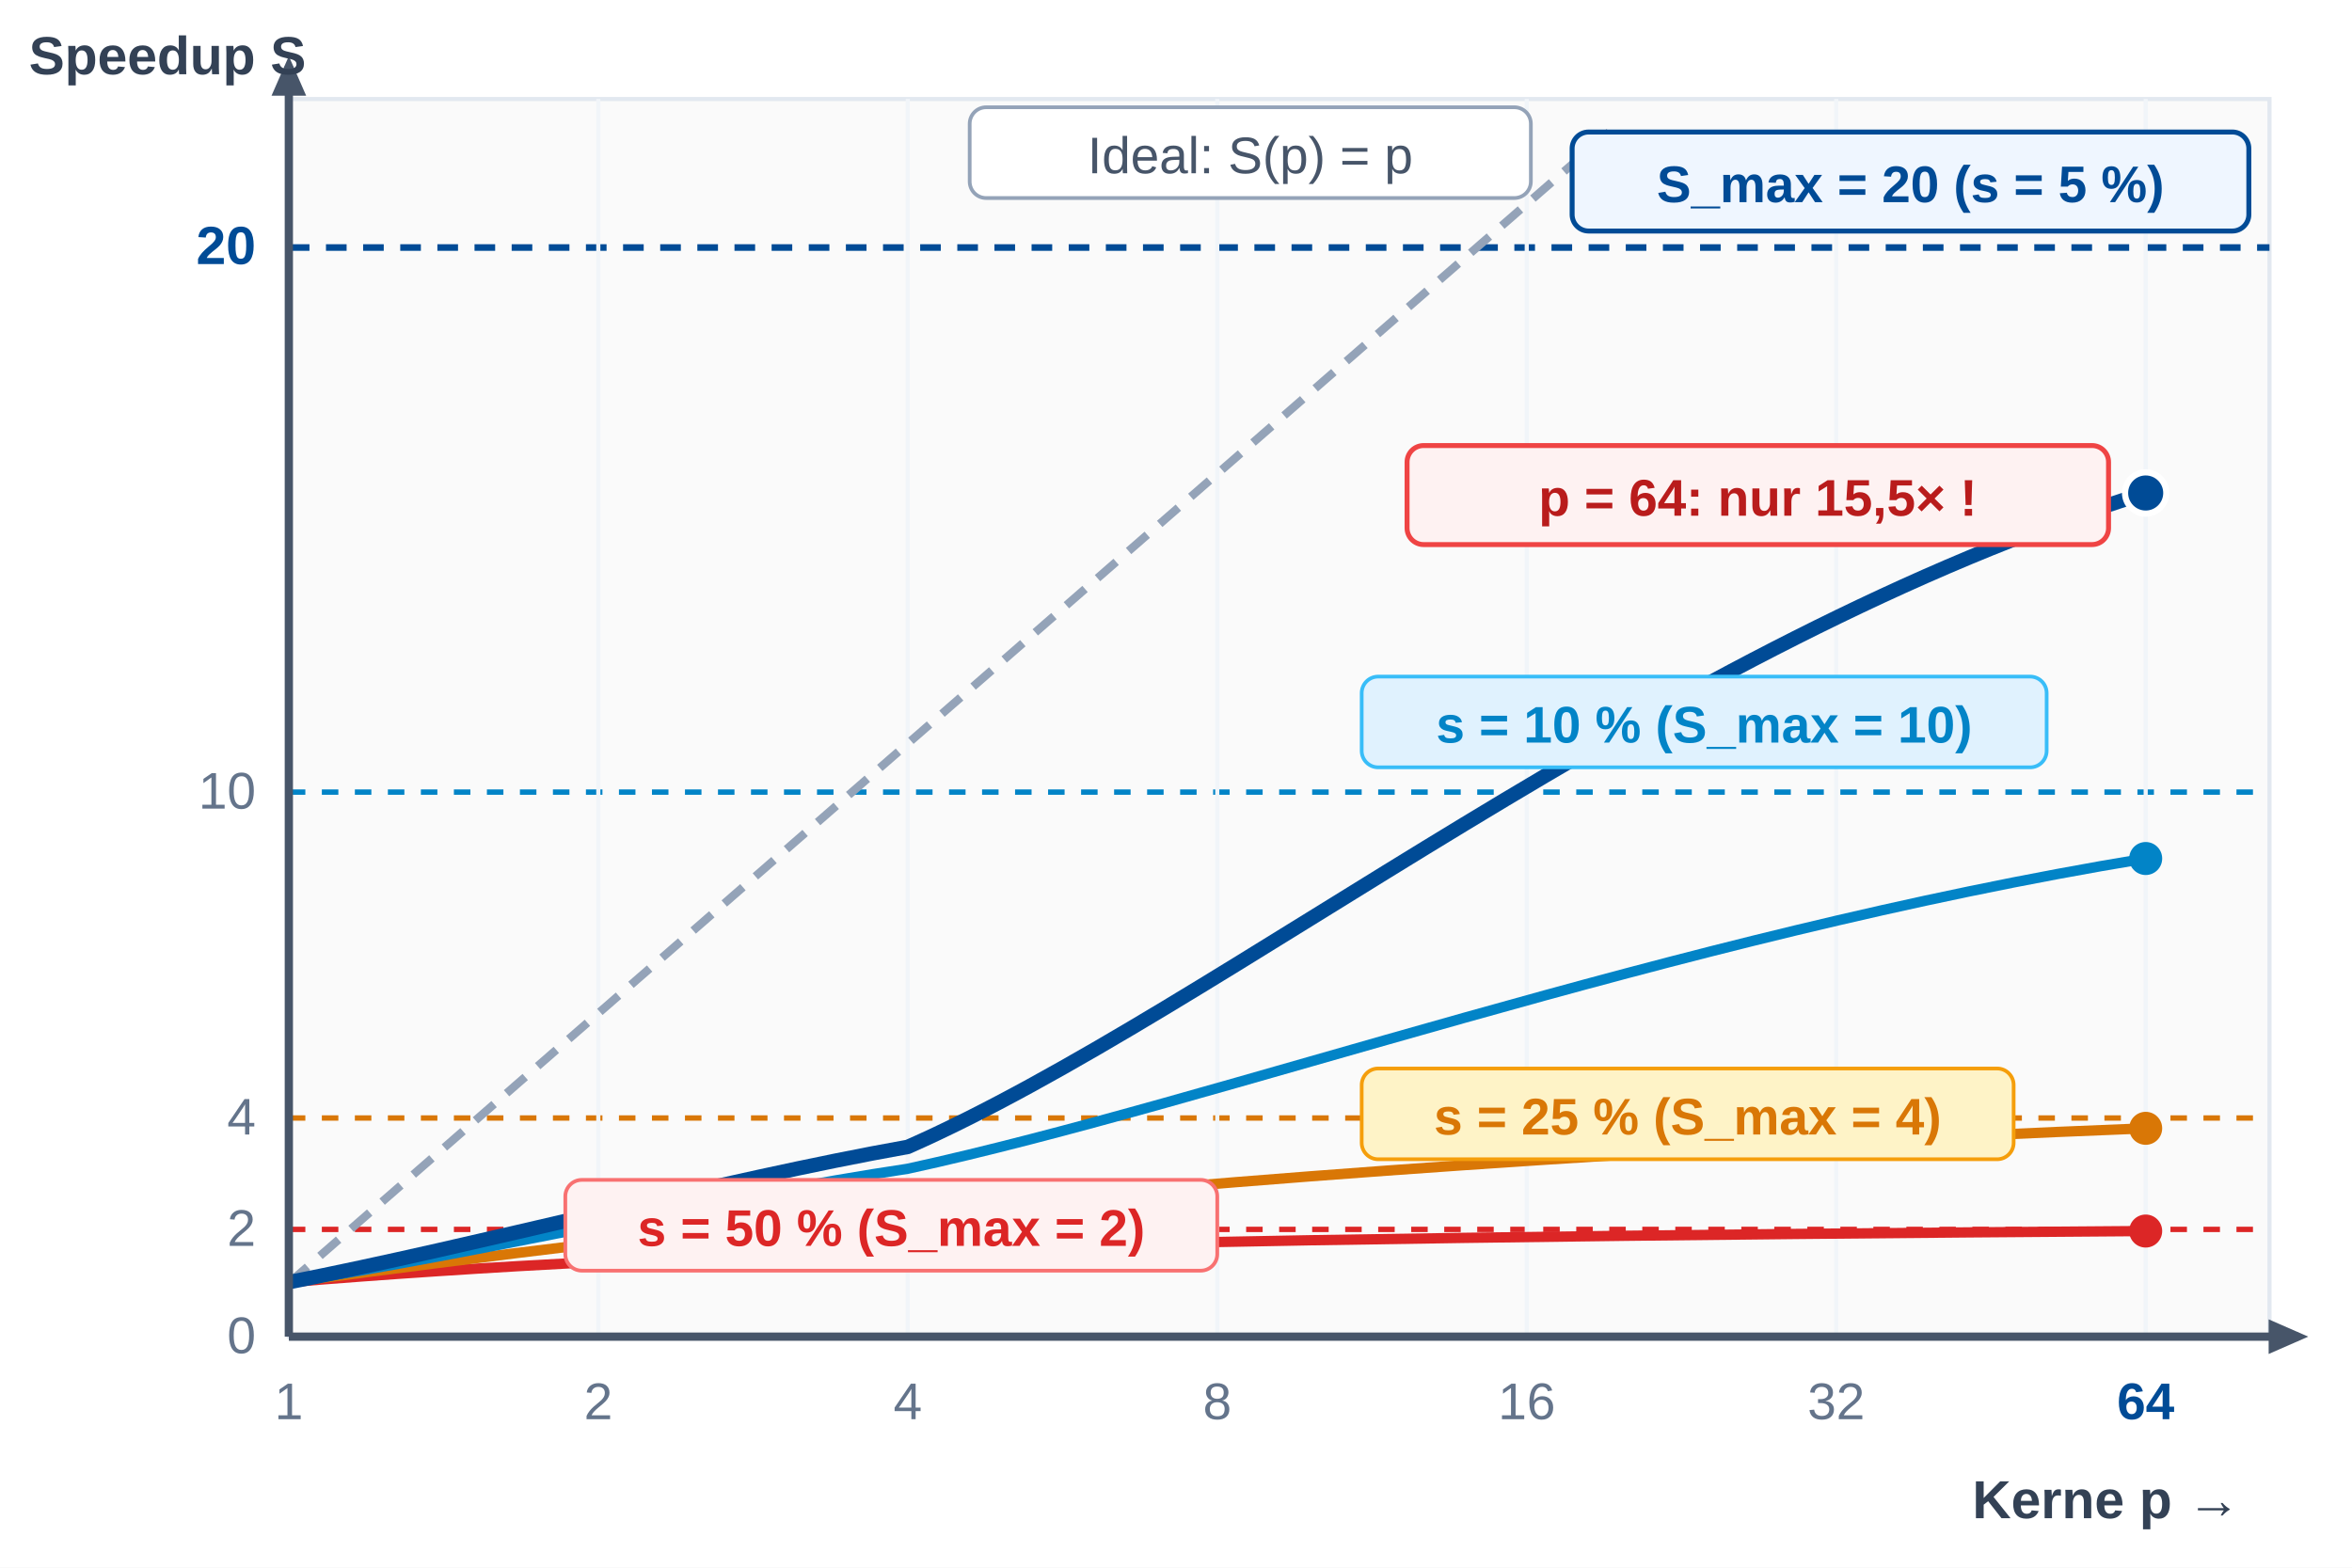
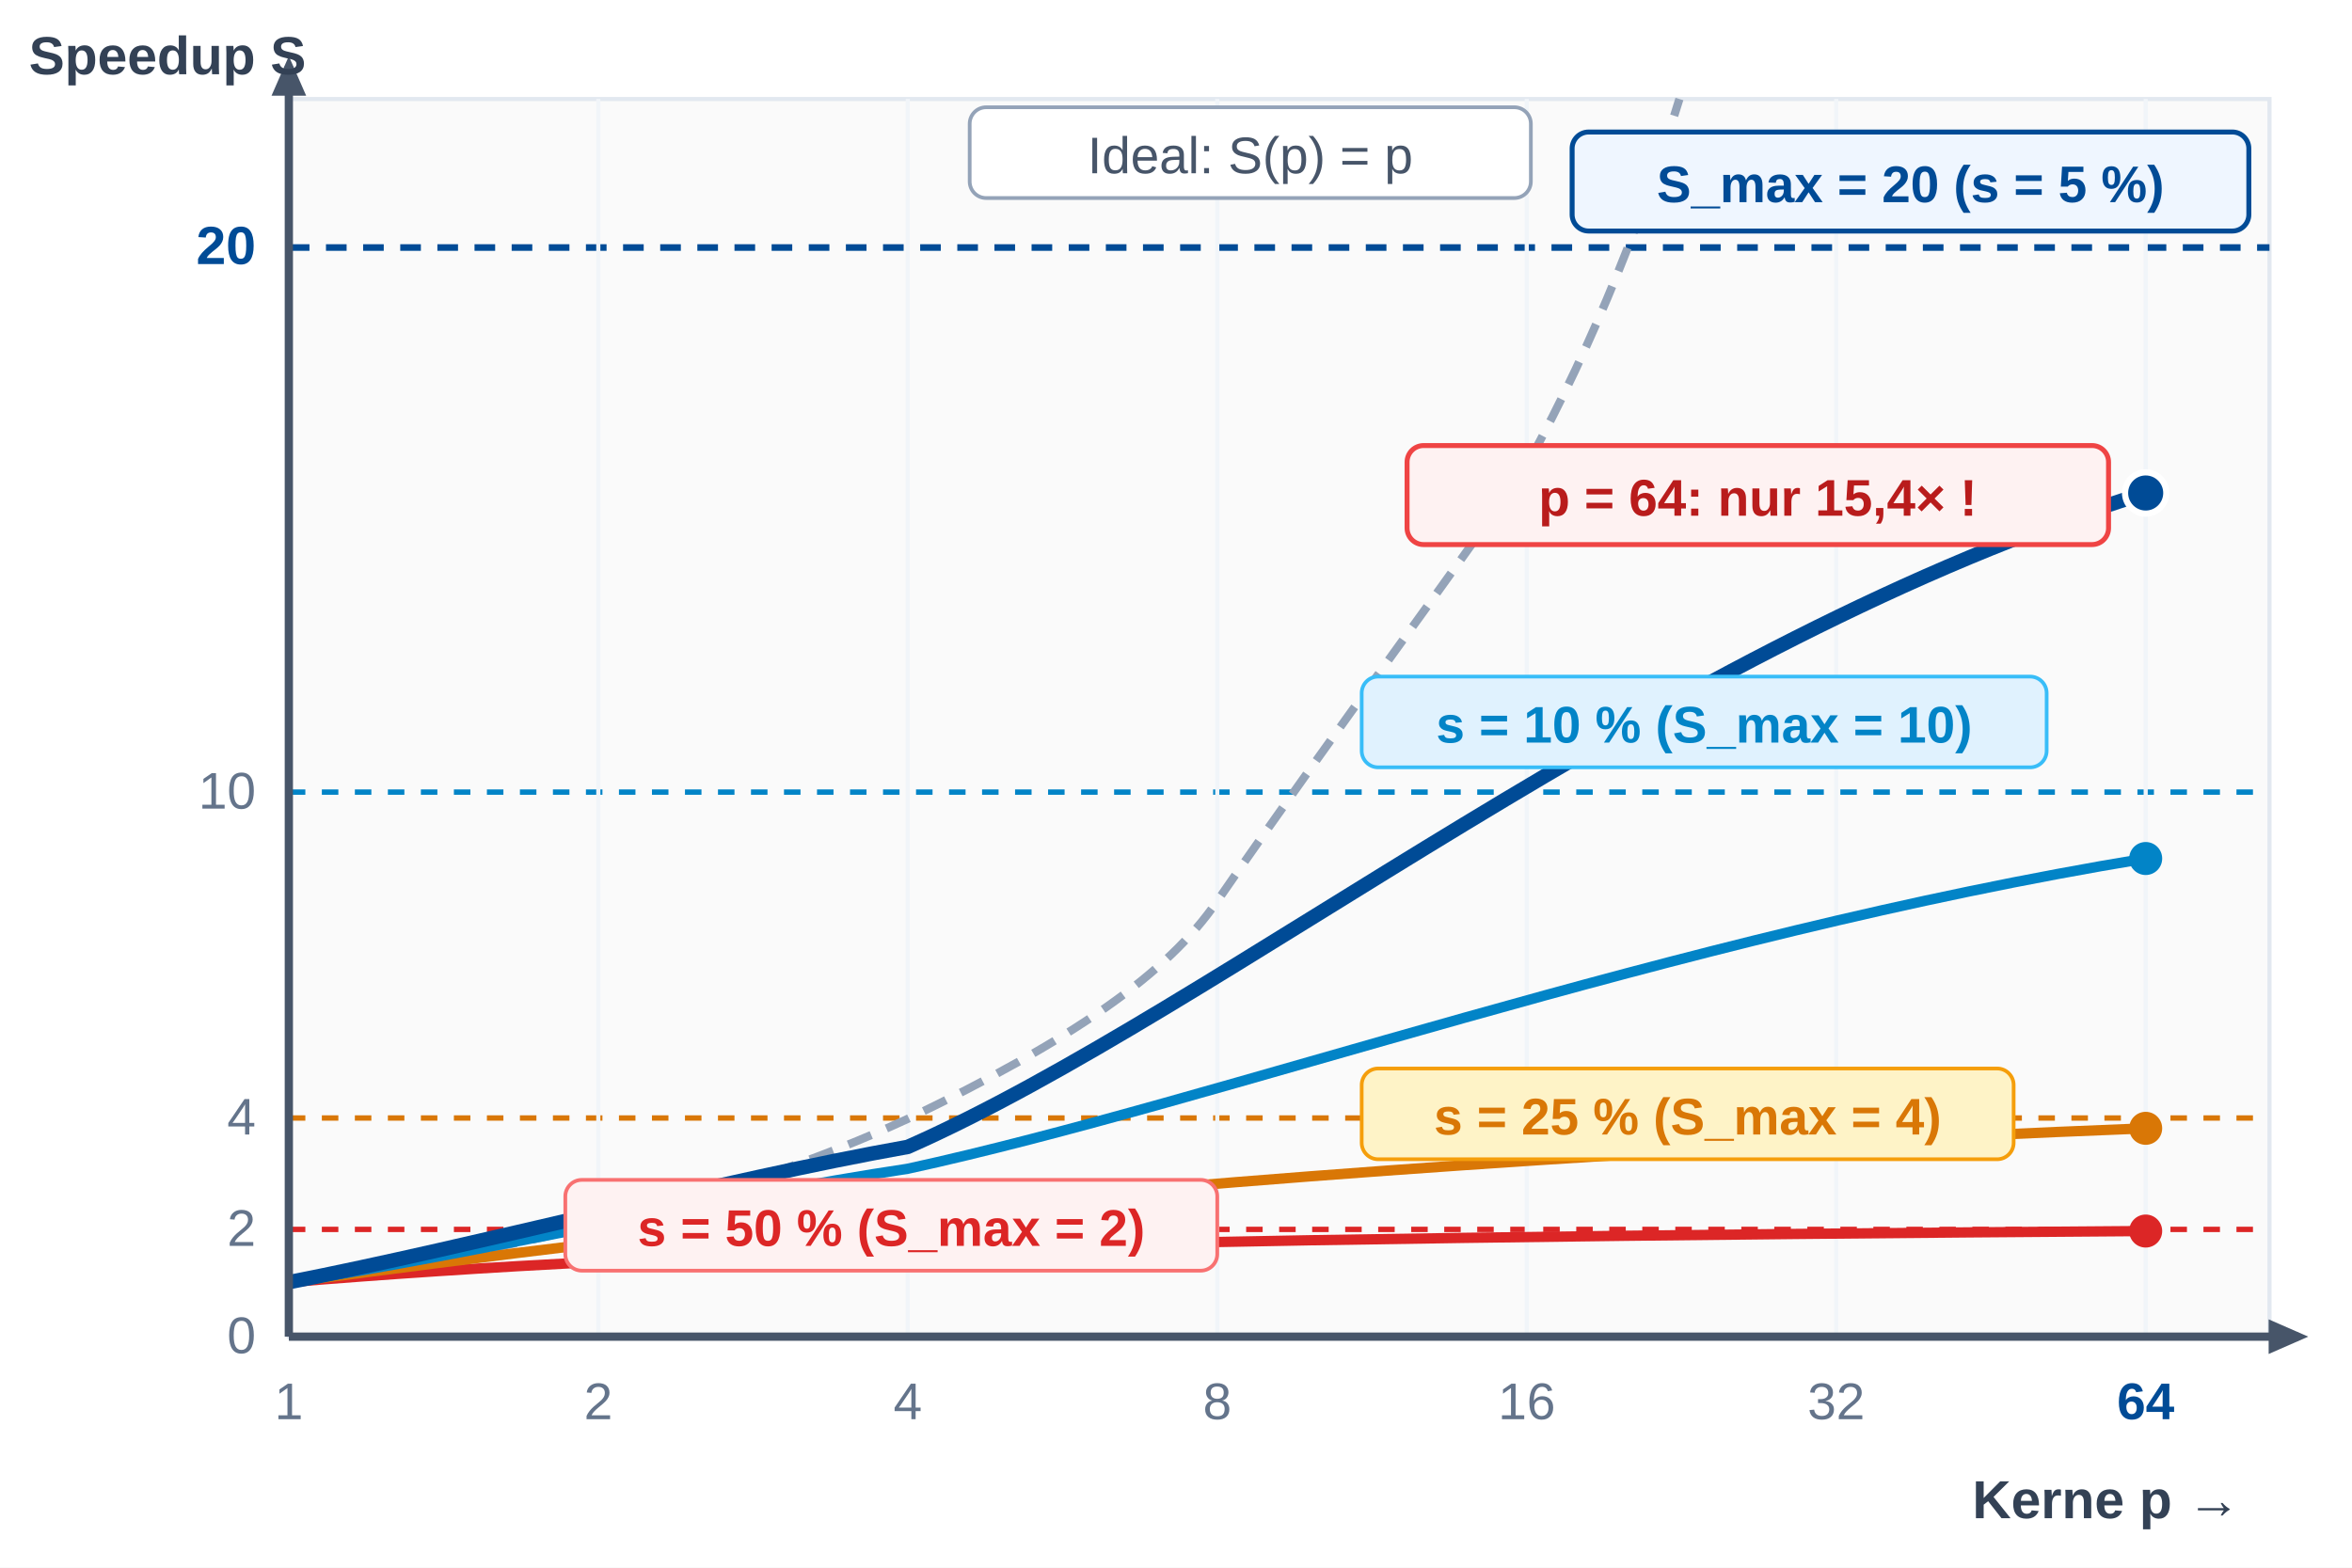
<svg xmlns="http://www.w3.org/2000/svg" viewBox="-45 0 570 380" width="570" height="380">
  <defs>
    <marker id="arrowAxis" viewBox="0 0 10 10" refX="6" refY="5" markerWidth="6" markerHeight="6" orient="auto-start-reverse">
      <path d="M 0 1.5 L 8 5 L 0 8.5 z" fill="#475569" />
    </marker>
    <style>
      text { font-family: 'Segoe UI', Arial, Helvetica, sans-serif; }
    </style>
  </defs>
  <rect x="-45" y="0" width="570" height="380" fill="#FFFFFF" />
  <rect x="25" y="24" width="480" height="300" fill="#FAFAFA" stroke="#E2E8F0" stroke-width="1" />
  <line x1="25" y1="298" x2="505" y2="298" stroke="#DC2626" stroke-width="1.3" stroke-dasharray="4,4" />
  <line x1="25" y1="271" x2="505" y2="271" stroke="#D97706" stroke-width="1.3" stroke-dasharray="4,4" />
  <line x1="25" y1="192" x2="505" y2="192" stroke="#0284C7" stroke-width="1.3" stroke-dasharray="4,4" />
  <line x1="25" y1="60" x2="505" y2="60" stroke="#004B96" stroke-width="1.6" stroke-dasharray="5,4" />
  <line x1="100" y1="24" x2="100" y2="324" stroke="#F1F5F9" stroke-width="1" />
  <line x1="175" y1="24" x2="175" y2="324" stroke="#F1F5F9" stroke-width="1" />
  <line x1="250" y1="24" x2="250" y2="324" stroke="#F1F5F9" stroke-width="1" />
  <line x1="325" y1="24" x2="325" y2="324" stroke="#F1F5F9" stroke-width="1" />
  <line x1="400" y1="24" x2="400" y2="324" stroke="#F1F5F9" stroke-width="1" />
  <line x1="475" y1="24" x2="475" y2="324" stroke="#F1F5F9" stroke-width="1" />
-   <line x1="25" y1="311" x2="345" y2="32" stroke="#94A3B8" stroke-width="2" stroke-dasharray="6,4" />
+   <path d="M 25 310.8 C 75 304, 130 292, 175 271.2 C 215 252, 238 236, 250 218.4 C 280 175, 308 138, 325 112.8 C 342 82, 354 50, 362 24" fill="none" stroke="#94A3B8" stroke-width="2" stroke-dasharray="6,4" />
  <path d="M 25 310.8 C 70 307, 130 304, 175 302.9 C 250 300.5, 360 299.2, 475 298.4" fill="none" stroke="#DC2626" stroke-width="2.5" />
  <path d="M 25 310.8 C 70 305, 130 297, 175 293.8 C 250 286, 360 278, 475 273.5" fill="none" stroke="#D97706" stroke-width="2.5" />
  <path d="M 25 310.8 C 70 304, 130 290, 175 283.3 C 250 267, 360 227, 475 208.1" fill="none" stroke="#0284C7" stroke-width="2.5" />
  <path d="M 25 310.8 C 70 302, 130 286, 175 278.0 C 250 245, 360 155, 475 119.5" fill="none" stroke="#004B96" stroke-width="3.5" />
  <circle cx="475" cy="298.4" r="4" fill="#DC2626" />
  <circle cx="475" cy="273.5" r="4" fill="#D97706" />
  <circle cx="475" cy="208.1" r="4" fill="#0284C7" />
  <circle cx="475" cy="119.5" r="5" fill="#004B96" stroke="#FFFFFF" stroke-width="1.5" />
  <line x1="25" y1="324" x2="512" y2="324" stroke="#475569" stroke-width="2" marker-end="url(#arrowAxis)" />
  <line x1="25" y1="324" x2="25" y2="16" stroke="#475569" stroke-width="2" marker-end="url(#arrowAxis)" />
  <text x="17" y="328" font-size="12.5" fill="#64748B" text-anchor="end">0</text>
  <text x="17" y="302" font-size="12.5" fill="#64748B" text-anchor="end">2</text>
  <text x="17" y="275" font-size="12.5" fill="#64748B" text-anchor="end">4</text>
  <text x="17" y="196" font-size="12.5" fill="#64748B" text-anchor="end">10</text>
  <text x="17" y="64" font-size="13" font-weight="bold" fill="#004B96" text-anchor="end">20</text>
  <text x="-38" y="18" font-size="13" font-weight="bold" fill="#334155">Speedup S</text>
  <text x="25" y="344" font-size="12.5" fill="#64748B" text-anchor="middle">1</text>
  <text x="100" y="344" font-size="12.5" fill="#64748B" text-anchor="middle">2</text>
  <text x="175" y="344" font-size="12.5" fill="#64748B" text-anchor="middle">4</text>
  <text x="250" y="344" font-size="12.5" fill="#64748B" text-anchor="middle">8</text>
  <text x="325" y="344" font-size="12.5" fill="#64748B" text-anchor="middle">16</text>
  <text x="400" y="344" font-size="12.5" fill="#64748B" text-anchor="middle">32</text>
  <text x="475" y="344" font-size="12.5" font-weight="bold" fill="#004B96" text-anchor="middle">64</text>
  <text x="498" y="368" font-size="13" font-weight="bold" fill="#334155" text-anchor="end">Kerne p →</text>
  <rect x="190" y="26" width="136" height="22" rx="4" fill="#FFFFFF" stroke="#94A3B8" stroke-width="0.9" />
  <text x="258" y="42" font-size="12.5" fill="#475569" text-anchor="middle">Ideal: S(p) = p</text>
  <rect x="336" y="32" width="164" height="24" rx="4" fill="#EFF6FF" stroke="#004B96" stroke-width="1.2" />
  <text x="418" y="49" font-size="12.5" font-weight="bold" fill="#004B96" text-anchor="middle">S_max = 20 (s = 5 %)</text>
  <rect x="296" y="108" width="170" height="24" rx="4" fill="#FEF2F2" stroke="#EF4444" stroke-width="1.2" />
-   <text x="381" y="125" font-size="12.5" font-weight="bold" fill="#B91C1C" text-anchor="middle">p = 64: nur 15,5× !</text>
+   <text x="381" y="125" font-size="12.5" font-weight="bold" fill="#B91C1C" text-anchor="middle">p = 64: nur 15,4× !</text>
  <rect x="285" y="164" width="166" height="22" rx="4" fill="#E0F2FE" stroke="#38BDF8" stroke-width="0.9" />
  <text x="368" y="180" font-size="12.5" font-weight="bold" fill="#0284C7" text-anchor="middle">s = 10 % (S_max = 10)</text>
  <rect x="285" y="259" width="158" height="22" rx="4" fill="#FEF3C7" stroke="#F59E0B" stroke-width="0.9" />
  <text x="364" y="275" font-size="12.5" font-weight="bold" fill="#D97706" text-anchor="middle">s = 25 % (S_max = 4)</text>
  <rect x="92" y="286" width="158" height="22" rx="4" fill="#FEF2F2" stroke="#F87171" stroke-width="0.9" />
  <text x="171" y="302" font-size="12.5" font-weight="bold" fill="#DC2626" text-anchor="middle">s = 50 % (S_max = 2)</text>
</svg>
